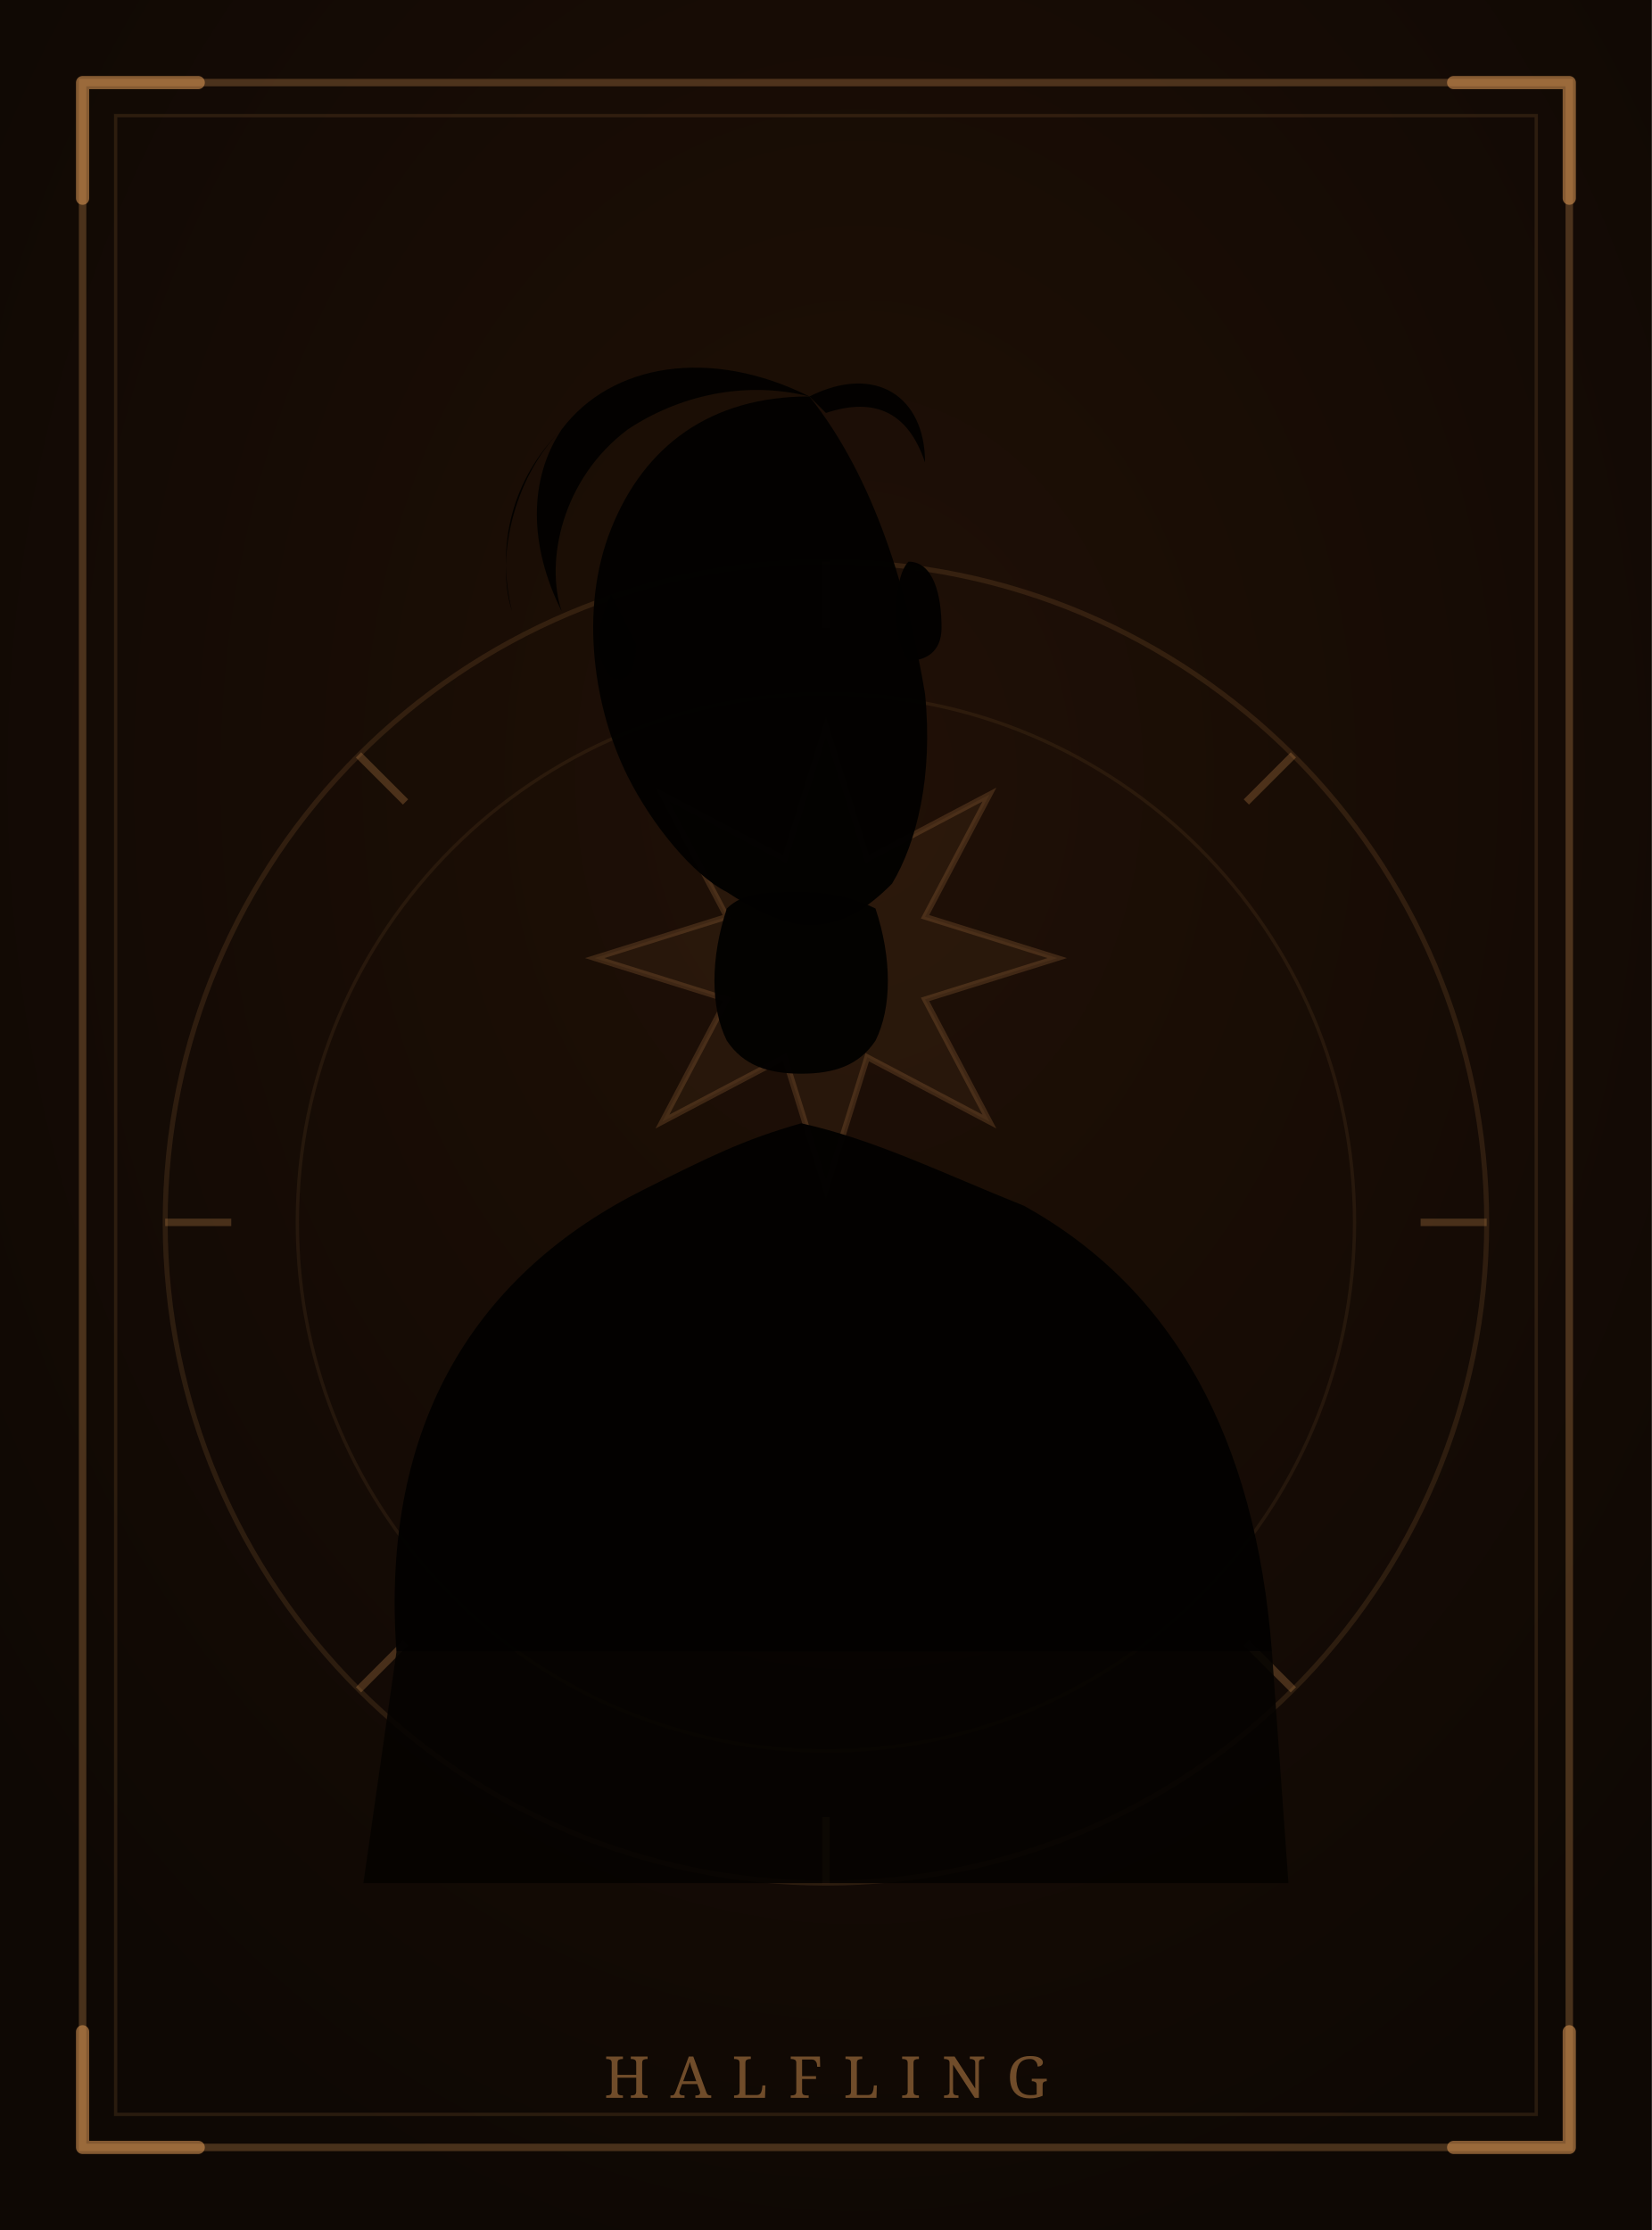
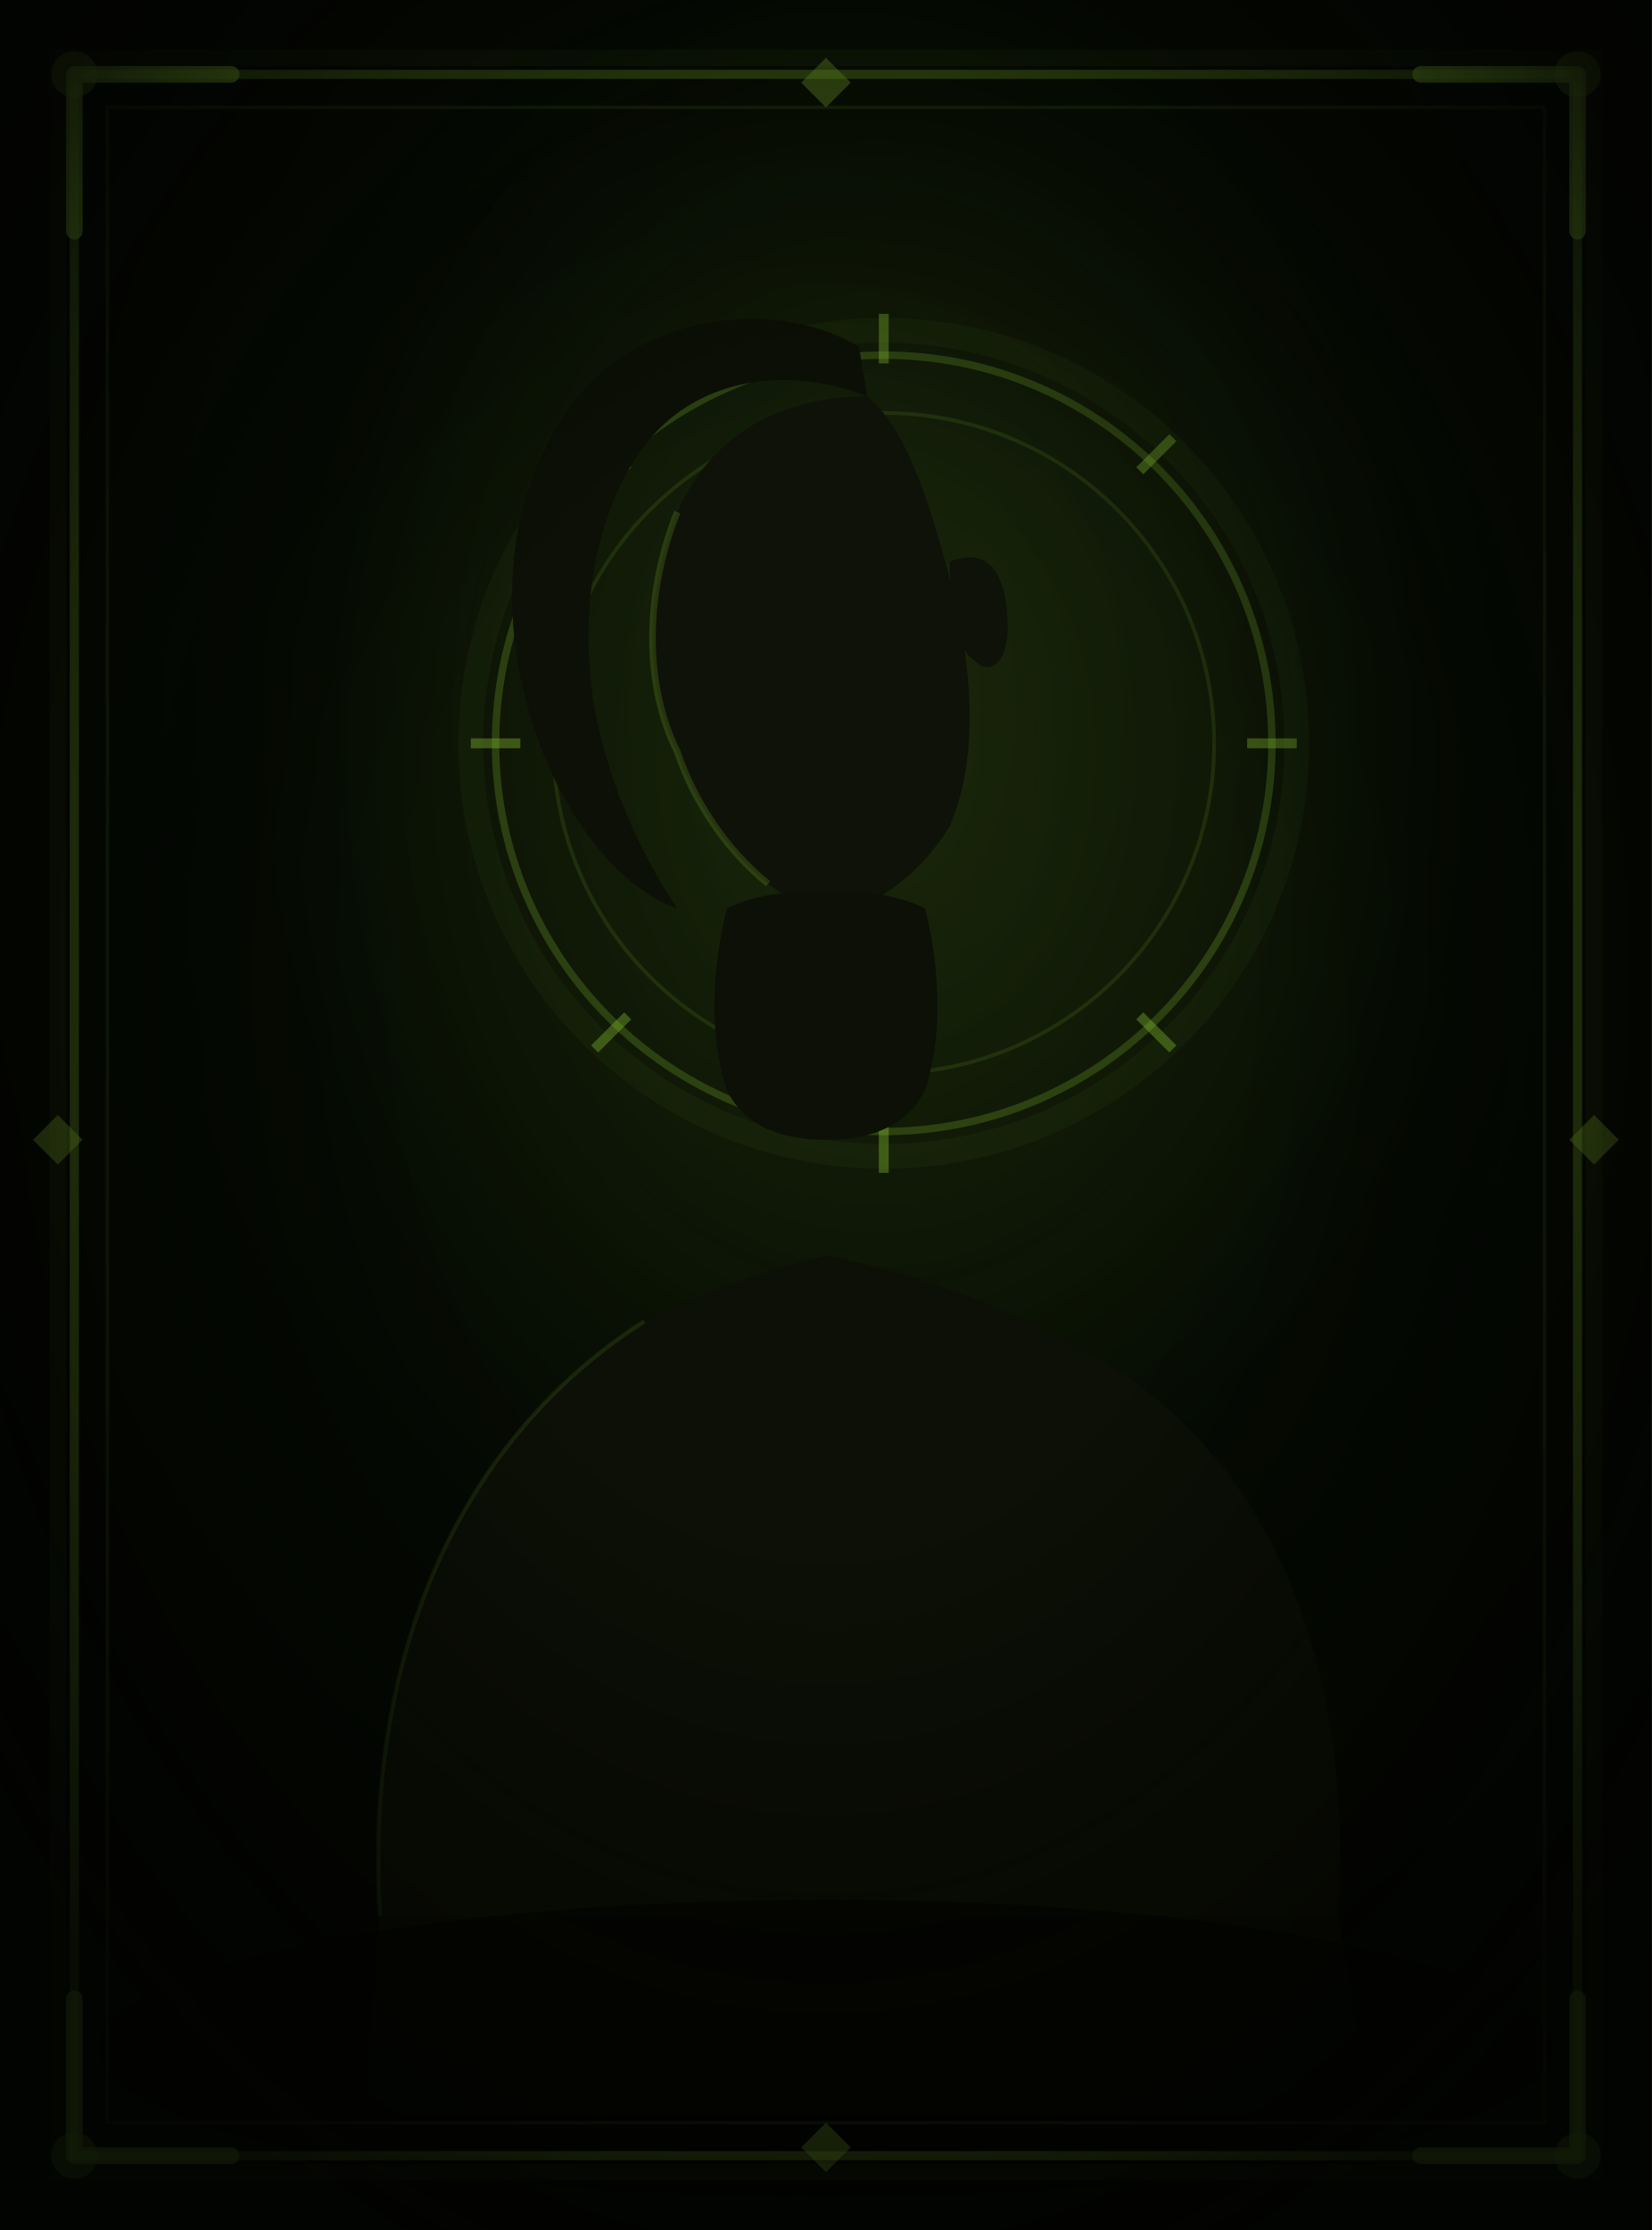
<svg xmlns="http://www.w3.org/2000/svg" viewBox="0 0 200 270">
  <defs>
-     <radialGradient id="bg" cx="52%" cy="35%" r="68%">
-       <stop offset="0%" stop-color="#201006" />
-       <stop offset="100%" stop-color="#0e0804" />
+     <radialGradient id="bg" cx="53%" cy="32%" r="75%">
+       <stop offset="0%" stop-color="#0e1606" />
+       <stop offset="45%" stop-color="#060c03" />
+       <stop offset="100%" stop-color="#030501" />
+     </radialGradient>
+     <radialGradient id="atm" cx="53%" cy="34%" r="36%">
+       <stop offset="0%" stop-color="#88c030" stop-opacity="0.11" />
+       <stop offset="100%" stop-color="#88c030" stop-opacity="0" />
+     </radialGradient>
+     <radialGradient id="vig" cx="50%" cy="44%" r="62%">
+       <stop offset="40%" stop-color="transparent" />
+       <stop offset="100%" stop-color="#020301" stop-opacity="0.88" />
    </radialGradient>
  </defs>
  <rect width="200" height="270" fill="url(#bg)" />
-   <rect x="10" y="10" width="180" height="250" fill="none" stroke="#d09050" stroke-width="0.9" stroke-opacity="0.30" />
-   <rect x="14" y="14" width="172" height="242" fill="none" stroke="#d09050" stroke-width="0.4" stroke-opacity="0.14" />
-   <path d="M10 10 L10 24 M10 10 L24 10" stroke="#d09050" stroke-width="1.6" stroke-opacity="0.60" fill="none" stroke-linecap="round" />
-   <path d="M190 10 L190 24 M190 10 L176 10" stroke="#d09050" stroke-width="1.6" stroke-opacity="0.60" fill="none" stroke-linecap="round" />
-   <path d="M10 260 L10 246 M10 260 L24 260" stroke="#d09050" stroke-width="1.6" stroke-opacity="0.60" fill="none" stroke-linecap="round" />
-   <path d="M190 260 L190 246 M190 260 L176 260" stroke="#d09050" stroke-width="1.6" stroke-opacity="0.60" fill="none" stroke-linecap="round" />
-   <circle cx="100" cy="148" r="80" fill="none" stroke="#d09050" stroke-width="0.6" stroke-opacity="0.14" />
-   <circle cx="100" cy="148" r="64" fill="none" stroke="#d09050" stroke-width="0.4" stroke-opacity="0.09" />
-   <line x1="100.0" y1="68.0" x2="100.0" y2="76.0" stroke="#d09050" stroke-width="0.9" stroke-opacity="0.28" />
-   <line x1="156.6" y1="91.4" x2="150.9" y2="97.1" stroke="#d09050" stroke-width="0.9" stroke-opacity="0.28" />
-   <line x1="180.0" y1="148.0" x2="172.0" y2="148.0" stroke="#d09050" stroke-width="0.9" stroke-opacity="0.28" />
-   <line x1="156.6" y1="204.6" x2="150.9" y2="198.9" stroke="#d09050" stroke-width="0.9" stroke-opacity="0.28" />
-   <line x1="100.0" y1="228.0" x2="100.0" y2="220.0" stroke="#d09050" stroke-width="0.9" stroke-opacity="0.28" />
-   <line x1="43.4" y1="204.6" x2="49.1" y2="198.9" stroke="#d09050" stroke-width="0.9" stroke-opacity="0.28" />
-   <line x1="20.0" y1="148.0" x2="28.0" y2="148.0" stroke="#d09050" stroke-width="0.9" stroke-opacity="0.28" />
-   <line x1="43.4" y1="91.4" x2="49.1" y2="97.1" stroke="#d09050" stroke-width="0.9" stroke-opacity="0.28" />
-   <path d="M100.0,88.0 L105.0,104.0 L119.8,96.2 L112.0,111.0 L128.0,116.0 L112.0,121.0 L119.8,135.8 L105.0,128.0 L100.0,144.0 L95.0,128.0 L80.2,135.8 L88.0,121.0 L72.0,116.0 L88.0,111.0 L80.2,96.2 L95.0,104.0 Z" fill="#d09050" fill-opacity="0.07" stroke="#d09050" stroke-width="0.7" stroke-opacity="0.2" />
-   <path d="M98 48 C86 42 74 44 68 52 C64 58 64 66 68 74 C66 68 68 58 76 52 C82 48 90 46 98 48 Z" fill="rgba(3,2,1,0.97)" />
-   <path d="M98 48 C106 44 112 48 112 56 C110 50 106 48 100 50 Z" fill="rgba(3,2,1,0.97)" />
-   <path d="M98 48 C86 48 78 54 74 64 C70 74 72 86 76 94 C79 100 84 106 88 108 C91 110 95 112 98 112 C102 112 105 110 108 107 C111 102 113 94 112 84 C110 72 106 58 98 48 Z" fill="rgba(3,2,1,0.97)" />
-   <path d="M74 72 C72 76 72 80 74 82 C76 83 77 81 77 78" fill="rgba(3,2,1,0.97)" />
-   <path d="M110 68 C113 68 114 72 114 76 C114 79 112 80 110 80 C108 78 108 70 110 68 Z" fill="rgba(3,2,1,0.97)" />
-   <path d="M88 110 C86 116 86 122 88 126 C90 129 93 130 97 130 C101 130 104 129 106 126 C108 122 108 116 106 110 C102 108 98 108 97 108 C93 108 90 108 88 110 Z" fill="rgba(3,2,1,0.97)" />
-   <path d="M48 200 C46 172 58 154 78 144 C86 140 90 138 97 136 C106 138 114 142 124 146 C142 156 152 174 154 200 Z" fill="rgba(3,2,1,0.97)" />
-   <path d="M48 200 L44 228 L156 228 L154 200 Z" fill="rgba(5,3,1,0.88)" />
-   <path d="M68 52 C62 58 60 66 62 74 C60 68 62 58 68 52 Z" fill="rgba(3,2,1,0.97)" />
-   <text x="100" y="254" text-anchor="middle" font-family="Georgia,serif" font-size="7" letter-spacing="2.5" fill="#d09050" fill-opacity="0.50">HALFLING</text>
+   <rect width="200" height="270" fill="url(#atm)" />
+   <circle cx="107" cy="90" r="50" fill="none" stroke="#88c030" stroke-width="3" stroke-opacity="0.05" />
+   <circle cx="107" cy="90" r="47" fill="none" stroke="#88c030" stroke-width="0.9" stroke-opacity="0.24" />
+   <circle cx="107" cy="90" r="40" fill="none" stroke="#88c030" stroke-width="0.45" stroke-opacity="0.13" />
+   <line x1="107" y1="44" x2="107" y2="38" stroke="#88c030" stroke-width="1.2" stroke-opacity="0.38" />
+   <line x1="138" y1="57" x2="142" y2="53" stroke="#88c030" stroke-width="1.2" stroke-opacity="0.38" />
+   <line x1="151" y1="90" x2="157" y2="90" stroke="#88c030" stroke-width="1.2" stroke-opacity="0.38" />
+   <line x1="138" y1="123" x2="142" y2="127" stroke="#88c030" stroke-width="1.2" stroke-opacity="0.38" />
+   <line x1="107" y1="136" x2="107" y2="142" stroke="#88c030" stroke-width="1.2" stroke-opacity="0.38" />
+   <line x1="76" y1="123" x2="72" y2="127" stroke="#88c030" stroke-width="1.2" stroke-opacity="0.38" />
+   <line x1="63" y1="90" x2="57" y2="90" stroke="#88c030" stroke-width="1.2" stroke-opacity="0.38" />
+   <line x1="76" y1="57" x2="72" y2="53" stroke="#88c030" stroke-width="1.2" stroke-opacity="0.38" />
+   <path d="M107 84 L110 90 L107 96 L104 90 Z" fill="none" stroke="#88c030" stroke-width="0.7" stroke-opacity="0.22" />
+   <path d="M105 48 C95 44 84 46 78 54 C72 62 70 74 72 86 C74 96 78 104 82 110 C76 108 68 100 64 86 C60 72 62 58 70 48 C78 38 94 36 104 42 Z" fill="#0c1006" />
+   <path d="M105 48 C94 48 86 53 82 62 C78 72 78 83 82 91 C84 97 88 103 93 107 C97 110 100 112 104 110 C108 108 112 105 115 100 C118 93 118 84 116 74 C113 62 110 52 105 48 Z" fill="#0e1208" />
+   <path d="M115 68 C120 66 122 70 122 76 C122 80 120 82 118 80 C115 78 115 70 115 68 Z" fill="#0e1208" />
+   <path d="M82 74 C80 77 79 80 80 84 C82 86 84 84 84 80" fill="#0e1208" />
+   <path d="M88 110 C86 118 86 126 88 132 C90 136 94 138 100 138 C106 138 110 136 112 132 C114 126 114 118 112 110 C108 108 104 108 100 108 C96 108 92 108 88 110 Z" fill="#0c1006" />
+   <path d="M46 232 C44 200 56 174 78 160 C86 156 92 154 100 152 C110 154 122 158 132 164 C154 176 164 202 162 232 Z" fill="#0c1006" />
+   <path d="M44 256 L46 232 L162 232 L166 256 Z" fill="#0a0e05" />
+   <path d="M82 62 C78 72 78 83 82 91 C84 97 88 103 93 107" fill="none" stroke="#88c030" stroke-width="0.8" stroke-opacity="0.20" />
+   <path d="M46 232 C44 200 56 174 78 160" fill="none" stroke="#88c030" stroke-width="0.5" stroke-opacity="0.13" />
+   <ellipse cx="100" cy="248" rx="88" ry="18" fill="#030401" fill-opacity="0.70" />
+   <rect x="7" y="7" width="186" height="256" fill="none" stroke="#88c030" stroke-width="2" stroke-opacity="0.07" />
+   <rect x="9" y="9" width="182" height="252" fill="none" stroke="#88c030" stroke-width="1.1" stroke-opacity="0.38" />
+   <rect x="13" y="13" width="174" height="244" fill="none" stroke="#88c030" stroke-width="0.4" stroke-opacity="0.15" />
+   <path d="M9 9 L9 28 M9 9 L28 9" stroke="#88c030" stroke-width="2" stroke-opacity="0.68" fill="none" stroke-linecap="round" />
+   <circle cx="9" cy="9" r="2.8" fill="#88c030" fill-opacity="0.40" />
+   <path d="M191 9 L191 28 M191 9 L172 9" stroke="#88c030" stroke-width="2" stroke-opacity="0.68" fill="none" stroke-linecap="round" />
+   <circle cx="191" cy="9" r="2.8" fill="#88c030" fill-opacity="0.40" />
+   <path d="M9 261 L9 242 M9 261 L28 261" stroke="#88c030" stroke-width="2" stroke-opacity="0.68" fill="none" stroke-linecap="round" />
+   <circle cx="9" cy="261" r="2.8" fill="#88c030" fill-opacity="0.40" />
+   <path d="M191 261 L191 242 M191 261 L172 261" stroke="#88c030" stroke-width="2" stroke-opacity="0.68" fill="none" stroke-linecap="round" />
+   <circle cx="191" cy="261" r="2.8" fill="#88c030" fill-opacity="0.40" />
+   <path d="M100 7 L103 10 L100 13 L97 10 Z" fill="#88c030" fill-opacity="0.42" />
+   <path d="M100 257 L103 260 L100 263 L97 260 Z" fill="#88c030" fill-opacity="0.42" />
+   <path d="M7 135 L10 138 L7 141 L4 138 Z" fill="#88c030" fill-opacity="0.42" />
+   <path d="M193 135 L196 138 L193 141 L190 138 Z" fill="#88c030" fill-opacity="0.42" />
+   <rect width="200" height="270" fill="url(#vig)" />
</svg>
